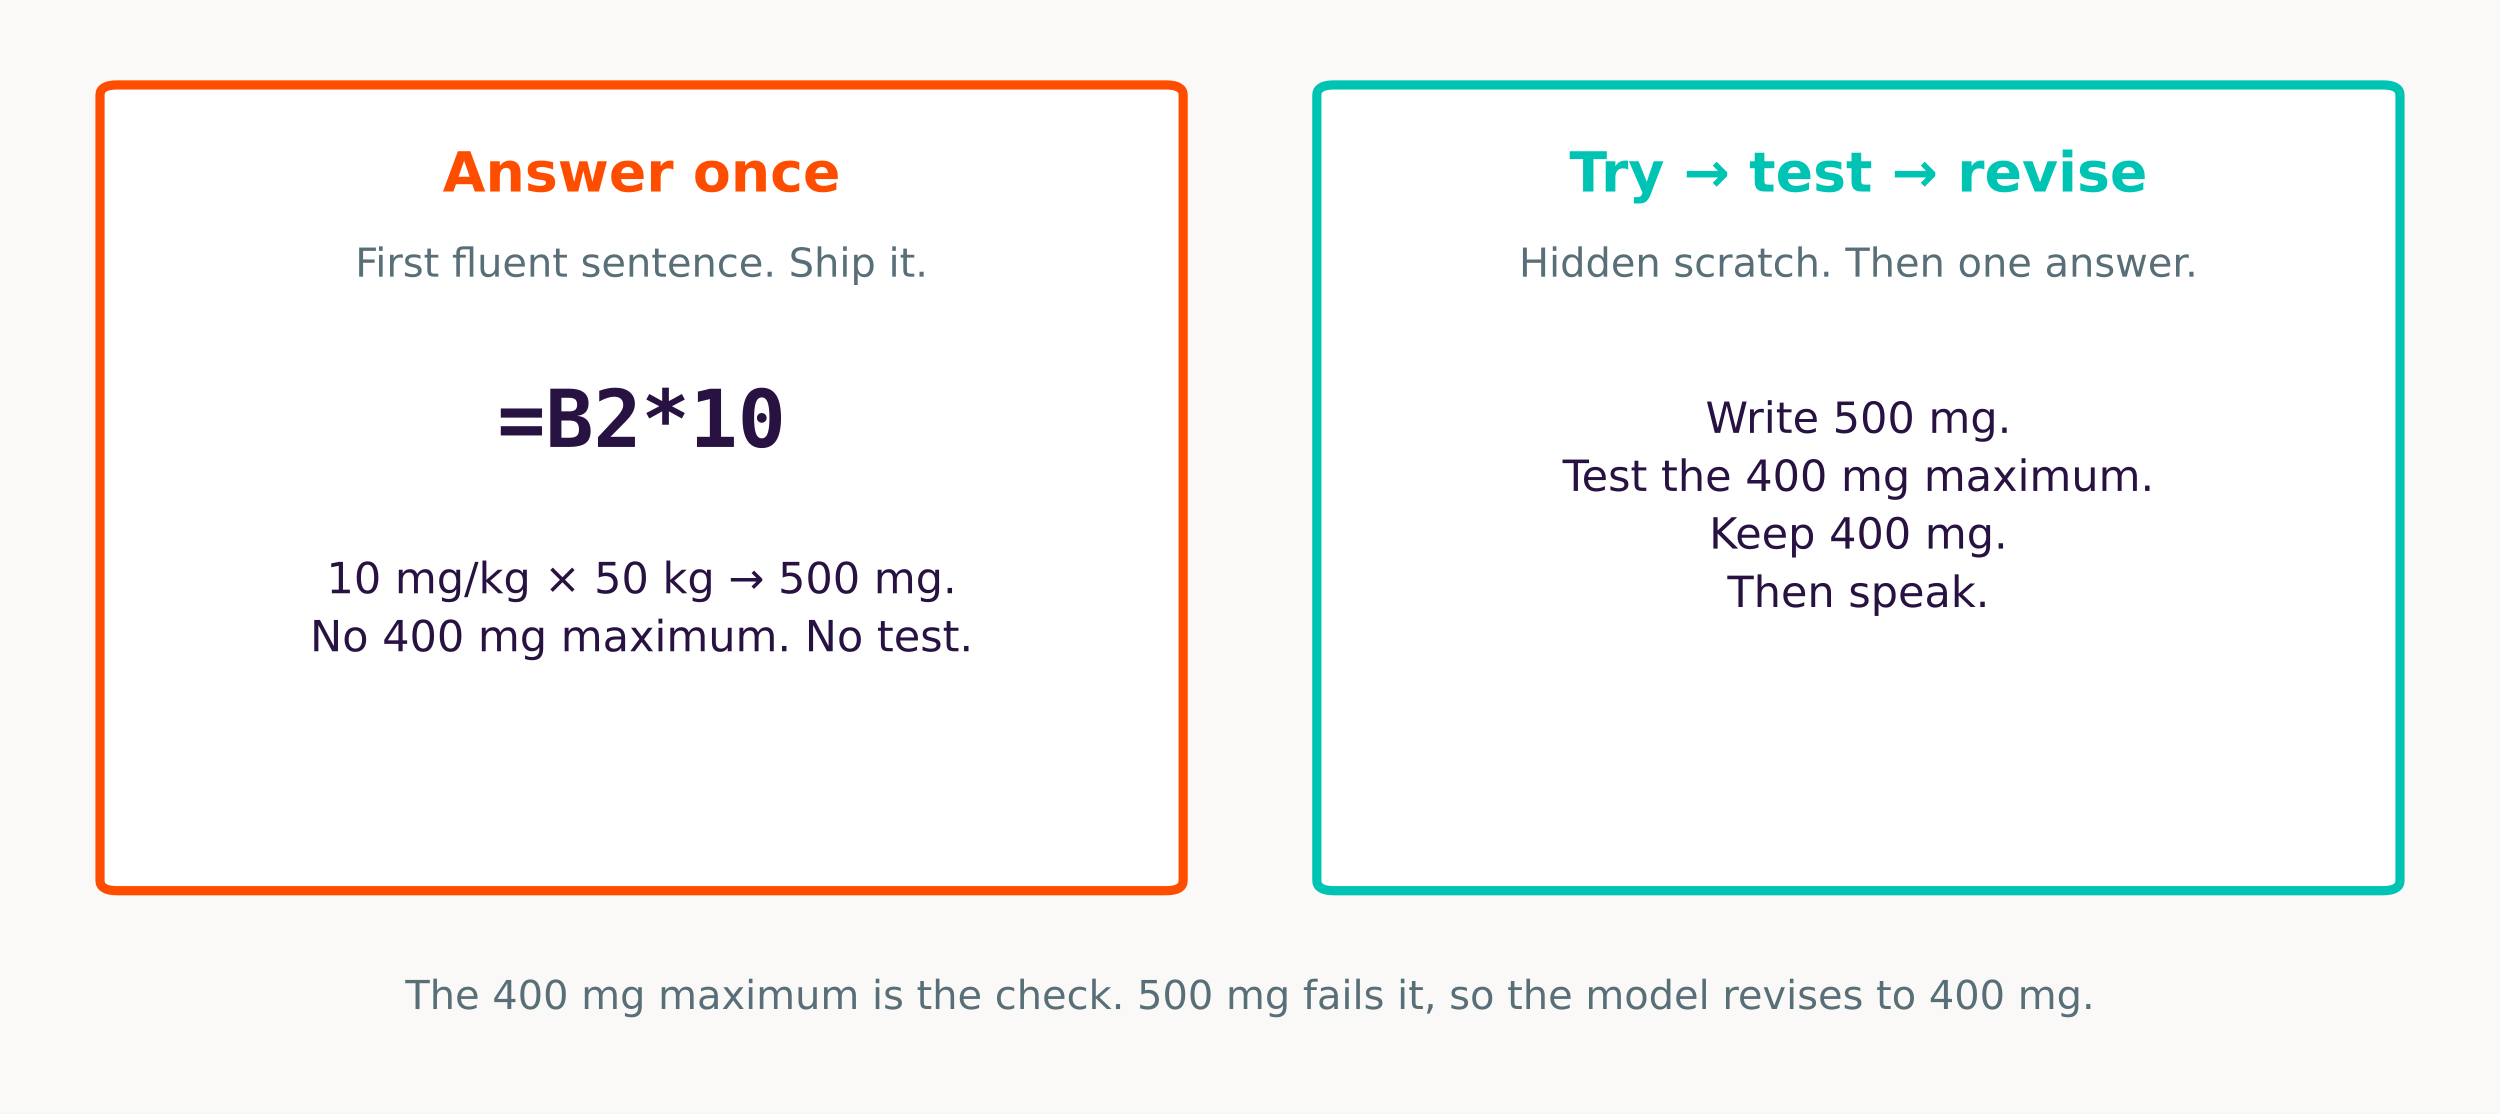
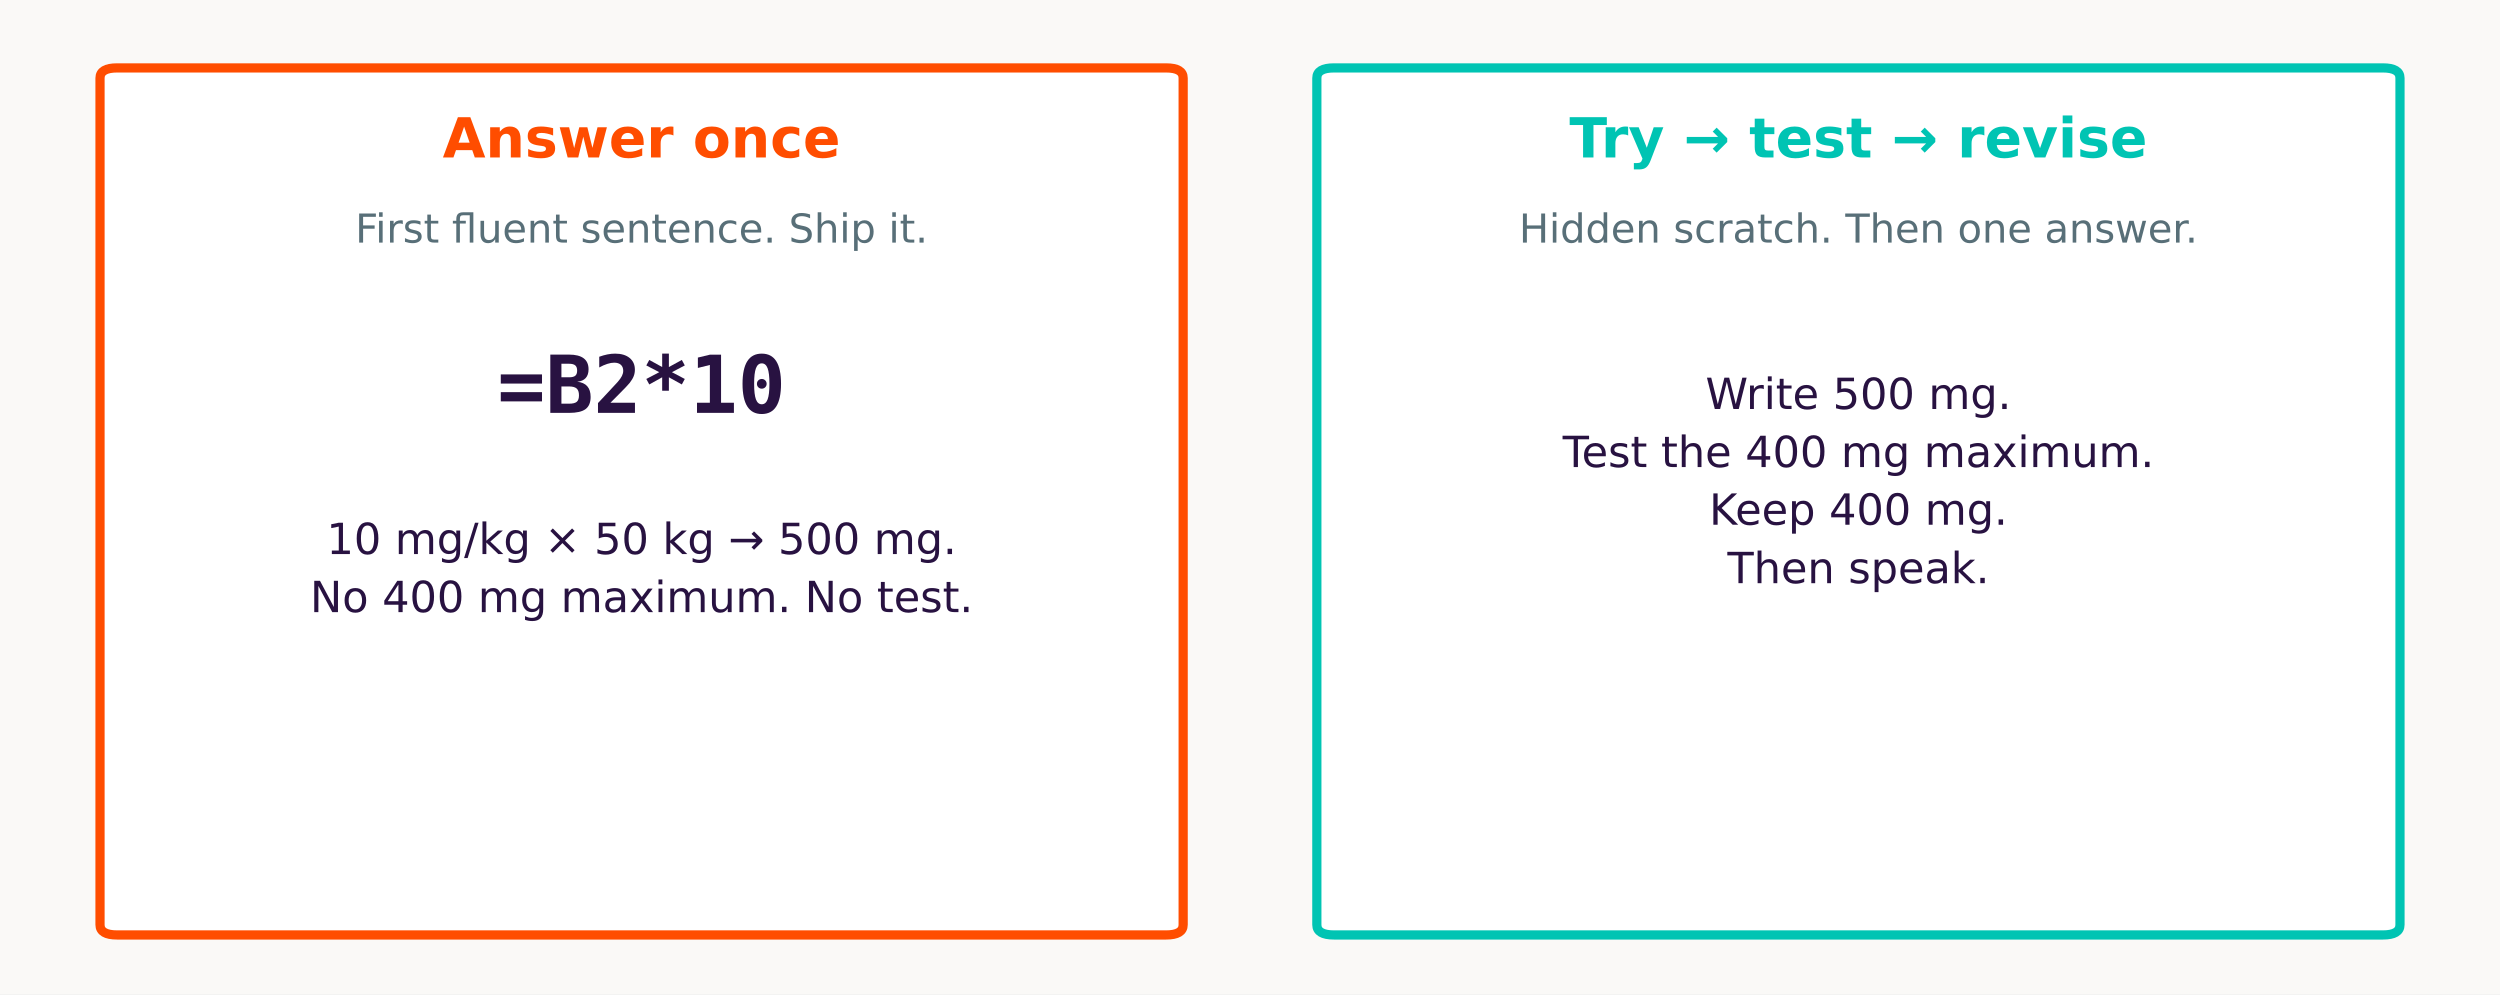
- <svg xmlns="http://www.w3.org/2000/svg" xmlns:xlink="http://www.w3.org/1999/xlink" width="813.96pt" height="362.556pt" viewBox="0 0 813.96 362.556" version="1.1">
+ <svg xmlns="http://www.w3.org/2000/svg" xmlns:xlink="http://www.w3.org/1999/xlink" width="813.96pt" height="323.748pt" viewBox="0 0 813.96 323.748" version="1.1">
  <defs>
    <style type="text/css">*{stroke-linejoin: round; stroke-linecap: butt}</style>
  </defs>
  <g id="figure_1">
    <g id="patch_1">
-       <path d="M 0 362.556  L 813.96 362.556  L 813.96 0  L 0 0  z " style="fill: #faf9f7" />
+       <path d="M 0 323.748  L 813.96 323.748  L 813.96 -0  L 0 -0  z " style="fill: #faf9f7" />
    </g>
    <g id="axes_1">
      <g id="patch_2">
-         <path d="M 38.142 289.996  L 379.638 289.996  Q 385.218 289.996 385.218 286.669  L 385.218 30.98  Q 385.218 27.654 379.638 27.654  L 38.142 27.654  Q 32.562 27.654 32.562 30.98  L 32.562 286.669  Q 32.562 289.996 38.142 289.996  z " clip-path="url(#p12acfbb596)" style="fill: #ffffff; stroke: #ff4d00; stroke-width: 3; stroke-linejoin: miter" />
+         <path d="M 38.142 304.41  L 379.638 304.41  Q 385.218 304.41 385.218 301.084  L 385.218 25.436  Q 385.218 22.11 379.638 22.11  L 38.142 22.11  Q 32.562 22.11 32.562 25.436  L 32.562 301.084  Q 32.562 304.41 38.142 304.41  z " clip-path="url(#p74cdbca1c6)" style="fill: #ffffff; stroke: #ff4d00; stroke-width: 3; stroke-linejoin: miter" />
      </g>
      <g id="patch_3">
-         <path d="M 434.322 289.996  L 775.818 289.996  Q 781.398 289.996 781.398 286.669  L 781.398 30.98  Q 781.398 27.654 775.818 27.654  L 434.322 27.654  Q 428.742 27.654 428.742 30.98  L 428.742 286.669  Q 428.742 289.996 434.322 289.996  z " clip-path="url(#p12acfbb596)" style="fill: #ffffff; stroke: #00c4b3; stroke-width: 3; stroke-linejoin: miter" />
+         <path d="M 434.322 304.41  L 775.818 304.41  Q 781.398 304.41 781.398 301.084  L 781.398 25.436  Q 781.398 22.11 775.818 22.11  L 434.322 22.11  Q 428.742 22.11 428.742 25.436  L 428.742 301.084  Q 428.742 304.41 434.322 304.41  z " clip-path="url(#p74cdbca1c6)" style="fill: #ffffff; stroke: #00c4b3; stroke-width: 3; stroke-linejoin: miter" />
      </g>
      <g id="text_1">
-         <g style="fill: #ff4d00" transform="translate(144.1406 62.3592) scale(0.18 -0.18)">
+         <g style="fill: #ff4d00" transform="translate(144.1406 51.2712) scale(0.18 -0.18)">
          <defs>
            <path id="DejaVuSans-Bold-24" d="M 3419 850  L 1538 850  L 1241 0  L 31 0  L 1759 4666  L 3194 4666  L 4922 0  L 3713 0  L 3419 850  z M 1838 1716  L 3116 1716  L 2478 3572  L 1838 1716  z " transform="scale(0.015625)" />
            <path id="DejaVuSans-Bold-51" d="M 4056 2131  L 4056 0  L 2931 0  L 2931 347  L 2931 1631  Q 2931 2084 2911 2256  Q 2891 2428 2841 2509  Q 2775 2619 2662 2680  Q 2550 2741 2406 2741  Q 2056 2741 1856 2470  Q 1656 2200 1656 1722  L 1656 0  L 538 0  L 538 3500  L 1656 3500  L 1656 2988  Q 1909 3294 2193 3439  Q 2478 3584 2822 3584  Q 3428 3584 3742 3212  Q 4056 2841 4056 2131  z " transform="scale(0.015625)" />
            <path id="DejaVuSans-Bold-56" d="M 3272 3391  L 3272 2541  Q 2913 2691 2578 2766  Q 2244 2841 1947 2841  Q 1628 2841 1473 2761  Q 1319 2681 1319 2516  Q 1319 2381 1436 2309  Q 1553 2238 1856 2203  L 2053 2175  Q 2913 2066 3209 1816  Q 3506 1566 3506 1031  Q 3506 472 3093 190  Q 2681 -91 1863 -91  Q 1516 -91 1145 -36  Q 775 19 384 128  L 384 978  Q 719 816 1070 734  Q 1422 653 1784 653  Q 2113 653 2278 743  Q 2444 834 2444 1013  Q 2444 1163 2330 1236  Q 2216 1309 1875 1350  L 1678 1375  Q 931 1469 631 1722  Q 331 1975 331 2491  Q 331 3047 712 3315  Q 1094 3584 1881 3584  Q 2191 3584 2531 3537  Q 2872 3491 3272 3391  z " transform="scale(0.015625)" />
            <path id="DejaVuSans-Bold-5a" d="M 225 3500  L 1313 3500  L 1900 1088  L 2491 3500  L 3425 3500  L 4013 1113  L 4603 3500  L 5691 3500  L 4769 0  L 3547 0  L 2956 2406  L 2369 0  L 1147 0  L 225 3500  z " transform="scale(0.015625)" />
            <path id="DejaVuSans-Bold-48" d="M 4031 1759  L 4031 1441  L 1416 1441  Q 1456 1047 1700 850  Q 1944 653 2381 653  Q 2734 653 3104 758  Q 3475 863 3866 1075  L 3866 213  Q 3469 63 3072 -14  Q 2675 -91 2278 -91  Q 1328 -91 801 392  Q 275 875 275 1747  Q 275 2603 792 3093  Q 1309 3584 2216 3584  Q 3041 3584 3536 3087  Q 4031 2591 4031 1759  z M 2881 2131  Q 2881 2450 2695 2645  Q 2509 2841 2209 2841  Q 1884 2841 1681 2658  Q 1478 2475 1428 2131  L 2881 2131  z " transform="scale(0.015625)" />
            <path id="DejaVuSans-Bold-55" d="M 3138 2547  Q 2991 2616 2845 2648  Q 2700 2681 2553 2681  Q 2122 2681 1889 2404  Q 1656 2128 1656 1613  L 1656 0  L 538 0  L 538 3500  L 1656 3500  L 1656 2925  Q 1872 3269 2151 3426  Q 2431 3584 2822 3584  Q 2878 3584 2943 3579  Q 3009 3575 3134 3559  L 3138 2547  z " transform="scale(0.015625)" />
            <path id="DejaVuSans-Bold-3" transform="scale(0.015625)" />
            <path id="DejaVuSans-Bold-52" d="M 2203 2784  Q 1831 2784 1636 2517  Q 1441 2250 1441 1747  Q 1441 1244 1636 976  Q 1831 709 2203 709  Q 2569 709 2762 976  Q 2956 1244 2956 1747  Q 2956 2250 2762 2517  Q 2569 2784 2203 2784  z M 2203 3584  Q 3106 3584 3614 3096  Q 4122 2609 4122 1747  Q 4122 884 3614 396  Q 3106 -91 2203 -91  Q 1297 -91 786 396  Q 275 884 275 1747  Q 275 2609 786 3096  Q 1297 3584 2203 3584  z " transform="scale(0.015625)" />
            <path id="DejaVuSans-Bold-46" d="M 3366 3391  L 3366 2478  Q 3138 2634 2908 2709  Q 2678 2784 2431 2784  Q 1963 2784 1702 2511  Q 1441 2238 1441 1747  Q 1441 1256 1702 982  Q 1963 709 2431 709  Q 2694 709 2930 787  Q 3166 866 3366 1019  L 3366 103  Q 3103 6 2833 -42  Q 2563 -91 2291 -91  Q 1344 -91 809 395  Q 275 881 275 1747  Q 275 2613 809 3098  Q 1344 3584 2291 3584  Q 2566 3584 2833 3536  Q 3100 3488 3366 3391  z " transform="scale(0.015625)" />
          </defs>
          <use xlink:href="#DejaVuSans-Bold-24" />
          <use xlink:href="#DejaVuSans-Bold-51" transform="translate(77.39062 0)" />
          <use xlink:href="#DejaVuSans-Bold-56" transform="translate(148.5781 0)" />
          <use xlink:href="#DejaVuSans-Bold-5a" transform="translate(208.0938 0)" />
          <use xlink:href="#DejaVuSans-Bold-48" transform="translate(300.4844 0)" />
          <use xlink:href="#DejaVuSans-Bold-55" transform="translate(368.3125 0)" />
          <use xlink:href="#DejaVuSans-Bold-3" transform="translate(417.625 0)" />
          <use xlink:href="#DejaVuSans-Bold-52" transform="translate(452.4375 0)" />
          <use xlink:href="#DejaVuSans-Bold-51" transform="translate(521.1406 0)" />
          <use xlink:href="#DejaVuSans-Bold-46" transform="translate(592.3281 0)" />
          <use xlink:href="#DejaVuSans-Bold-48" transform="translate(651.6094 0)" />
        </g>
      </g>
      <g id="text_2">
-         <g style="fill: #586f78" transform="translate(115.6597 90.0792) scale(0.13 -0.13)">
+         <g style="fill: #586f78" transform="translate(115.6597 78.9912) scale(0.13 -0.13)">
          <defs>
            <path id="DejaVuSans-29" d="M 628 4666  L 3309 4666  L 3309 4134  L 1259 4134  L 1259 2759  L 3109 2759  L 3109 2228  L 1259 2228  L 1259 0  L 628 0  L 628 4666  z " transform="scale(0.015625)" />
            <path id="DejaVuSans-4c" d="M 603 3500  L 1178 3500  L 1178 0  L 603 0  L 603 3500  z M 603 4863  L 1178 4863  L 1178 4134  L 603 4134  L 603 4863  z " transform="scale(0.015625)" />
            <path id="DejaVuSans-55" d="M 2631 2963  Q 2534 3019 2420 3045  Q 2306 3072 2169 3072  Q 1681 3072 1420 2755  Q 1159 2438 1159 1844  L 1159 0  L 581 0  L 581 3500  L 1159 3500  L 1159 2956  Q 1341 3275 1631 3429  Q 1922 3584 2338 3584  Q 2397 3584 2469 3576  Q 2541 3569 2628 3553  L 2631 2963  z " transform="scale(0.015625)" />
            <path id="DejaVuSans-56" d="M 2834 3397  L 2834 2853  Q 2591 2978 2328 3040  Q 2066 3103 1784 3103  Q 1356 3103 1142 2972  Q 928 2841 928 2578  Q 928 2378 1081 2264  Q 1234 2150 1697 2047  L 1894 2003  Q 2506 1872 2764 1633  Q 3022 1394 3022 966  Q 3022 478 2636 193  Q 2250 -91 1575 -91  Q 1294 -91 989 -36  Q 684 19 347 128  L 347 722  Q 666 556 975 473  Q 1284 391 1588 391  Q 1994 391 2212 530  Q 2431 669 2431 922  Q 2431 1156 2273 1281  Q 2116 1406 1581 1522  L 1381 1569  Q 847 1681 609 1914  Q 372 2147 372 2553  Q 372 3047 722 3315  Q 1072 3584 1716 3584  Q 2034 3584 2315 3537  Q 2597 3491 2834 3397  z " transform="scale(0.015625)" />
            <path id="DejaVuSans-57" d="M 1172 4494  L 1172 3500  L 2356 3500  L 2356 3053  L 1172 3053  L 1172 1153  Q 1172 725 1289 603  Q 1406 481 1766 481  L 2356 481  L 2356 0  L 1766 0  Q 1100 0 847 248  Q 594 497 594 1153  L 594 3053  L 172 3053  L 172 3500  L 594 3500  L 594 4494  L 1172 4494  z " transform="scale(0.015625)" />
            <path id="DejaVuSans-3" transform="scale(0.015625)" />
            <path id="DejaVuSans-13b0" d="M 1831 4863  L 3431 4863  L 3431 0  L 2853 0  L 2853 4384  L 1825 4384  Q 1516 4384 1395 4259  Q 1275 4134 1275 3809  L 1275 3500  L 2222 3500  L 2222 3053  L 1275 3053  L 1275 0  L 697 0  L 697 3053  L 147 3053  L 147 3500  L 697 3500  L 697 3744  Q 697 4328 969 4595  Q 1241 4863 1831 4863  z " transform="scale(0.015625)" />
            <path id="DejaVuSans-58" d="M 544 1381  L 544 3500  L 1119 3500  L 1119 1403  Q 1119 906 1312 657  Q 1506 409 1894 409  Q 2359 409 2629 706  Q 2900 1003 2900 1516  L 2900 3500  L 3475 3500  L 3475 0  L 2900 0  L 2900 538  Q 2691 219 2414 64  Q 2138 -91 1772 -91  Q 1169 -91 856 284  Q 544 659 544 1381  z M 1991 3584  L 1991 3584  z " transform="scale(0.015625)" />
            <path id="DejaVuSans-48" d="M 3597 1894  L 3597 1613  L 953 1613  Q 991 1019 1311 708  Q 1631 397 2203 397  Q 2534 397 2845 478  Q 3156 559 3463 722  L 3463 178  Q 3153 47 2828 -22  Q 2503 -91 2169 -91  Q 1331 -91 842 396  Q 353 884 353 1716  Q 353 2575 817 3079  Q 1281 3584 2069 3584  Q 2775 3584 3186 3129  Q 3597 2675 3597 1894  z M 3022 2063  Q 3016 2534 2758 2815  Q 2500 3097 2075 3097  Q 1594 3097 1305 2825  Q 1016 2553 972 2059  L 3022 2063  z " transform="scale(0.015625)" />
            <path id="DejaVuSans-51" d="M 3513 2113  L 3513 0  L 2938 0  L 2938 2094  Q 2938 2591 2744 2837  Q 2550 3084 2163 3084  Q 1697 3084 1428 2787  Q 1159 2491 1159 1978  L 1159 0  L 581 0  L 581 3500  L 1159 3500  L 1159 2956  Q 1366 3272 1645 3428  Q 1925 3584 2291 3584  Q 2894 3584 3203 3211  Q 3513 2838 3513 2113  z " transform="scale(0.015625)" />
            <path id="DejaVuSans-46" d="M 3122 3366  L 3122 2828  Q 2878 2963 2633 3030  Q 2388 3097 2138 3097  Q 1578 3097 1268 2742  Q 959 2388 959 1747  Q 959 1106 1268 751  Q 1578 397 2138 397  Q 2388 397 2633 464  Q 2878 531 3122 666  L 3122 134  Q 2881 22 2623 -34  Q 2366 -91 2075 -91  Q 1284 -91 818 406  Q 353 903 353 1747  Q 353 2603 823 3093  Q 1294 3584 2113 3584  Q 2378 3584 2631 3529  Q 2884 3475 3122 3366  z " transform="scale(0.015625)" />
            <path id="DejaVuSans-11" d="M 684 794  L 1344 794  L 1344 0  L 684 0  L 684 794  z " transform="scale(0.015625)" />
            <path id="DejaVuSans-36" d="M 3425 4513  L 3425 3897  Q 3066 4069 2747 4153  Q 2428 4238 2131 4238  Q 1616 4238 1336 4038  Q 1056 3838 1056 3469  Q 1056 3159 1242 3001  Q 1428 2844 1947 2747  L 2328 2669  Q 3034 2534 3370 2195  Q 3706 1856 3706 1288  Q 3706 609 3251 259  Q 2797 -91 1919 -91  Q 1588 -91 1214 -16  Q 841 59 441 206  L 441 856  Q 825 641 1194 531  Q 1563 422 1919 422  Q 2459 422 2753 634  Q 3047 847 3047 1241  Q 3047 1584 2836 1778  Q 2625 1972 2144 2069  L 1759 2144  Q 1053 2284 737 2584  Q 422 2884 422 3419  Q 422 4038 858 4394  Q 1294 4750 2059 4750  Q 2388 4750 2728 4690  Q 3069 4631 3425 4513  z " transform="scale(0.015625)" />
            <path id="DejaVuSans-4b" d="M 3513 2113  L 3513 0  L 2938 0  L 2938 2094  Q 2938 2591 2744 2837  Q 2550 3084 2163 3084  Q 1697 3084 1428 2787  Q 1159 2491 1159 1978  L 1159 0  L 581 0  L 581 4863  L 1159 4863  L 1159 2956  Q 1366 3272 1645 3428  Q 1925 3584 2291 3584  Q 2894 3584 3203 3211  Q 3513 2838 3513 2113  z " transform="scale(0.015625)" />
            <path id="DejaVuSans-53" d="M 1159 525  L 1159 -1331  L 581 -1331  L 581 3500  L 1159 3500  L 1159 2969  Q 1341 3281 1617 3432  Q 1894 3584 2278 3584  Q 2916 3584 3314 3078  Q 3713 2572 3713 1747  Q 3713 922 3314 415  Q 2916 -91 2278 -91  Q 1894 -91 1617 61  Q 1341 213 1159 525  z M 3116 1747  Q 3116 2381 2855 2742  Q 2594 3103 2138 3103  Q 1681 3103 1420 2742  Q 1159 2381 1159 1747  Q 1159 1113 1420 752  Q 1681 391 2138 391  Q 2594 391 2855 752  Q 3116 1113 3116 1747  z " transform="scale(0.015625)" />
          </defs>
          <use xlink:href="#DejaVuSans-29" />
          <use xlink:href="#DejaVuSans-4c" transform="translate(50.23438 0)" />
          <use xlink:href="#DejaVuSans-55" transform="translate(78.01562 0)" />
          <use xlink:href="#DejaVuSans-56" transform="translate(119.125 0)" />
          <use xlink:href="#DejaVuSans-57" transform="translate(171.2188 0)" />
          <use xlink:href="#DejaVuSans-3" transform="translate(210.4219 0)" />
          <use xlink:href="#DejaVuSans-13b0" transform="translate(242.2031 0)" />
          <use xlink:href="#DejaVuSans-58" transform="translate(305.1875 0)" />
          <use xlink:href="#DejaVuSans-48" transform="translate(368.5625 0)" />
          <use xlink:href="#DejaVuSans-51" transform="translate(430.0938 0)" />
          <use xlink:href="#DejaVuSans-57" transform="translate(493.4688 0)" />
          <use xlink:href="#DejaVuSans-3" transform="translate(532.6719 0)" />
          <use xlink:href="#DejaVuSans-56" transform="translate(564.4531 0)" />
          <use xlink:href="#DejaVuSans-48" transform="translate(616.5469 0)" />
          <use xlink:href="#DejaVuSans-51" transform="translate(678.0781 0)" />
          <use xlink:href="#DejaVuSans-57" transform="translate(741.4531 0)" />
          <use xlink:href="#DejaVuSans-48" transform="translate(780.6562 0)" />
          <use xlink:href="#DejaVuSans-51" transform="translate(842.1875 0)" />
          <use xlink:href="#DejaVuSans-46" transform="translate(905.5625 0)" />
          <use xlink:href="#DejaVuSans-48" transform="translate(960.5469 0)" />
          <use xlink:href="#DejaVuSans-11" transform="translate(1022.078 0)" />
          <use xlink:href="#DejaVuSans-3" transform="translate(1053.859 0)" />
          <use xlink:href="#DejaVuSans-36" transform="translate(1085.641 0)" />
          <use xlink:href="#DejaVuSans-4b" transform="translate(1149.125 0)" />
          <use xlink:href="#DejaVuSans-4c" transform="translate(1212.5 0)" />
          <use xlink:href="#DejaVuSans-53" transform="translate(1240.281 0)" />
          <use xlink:href="#DejaVuSans-3" transform="translate(1303.766 0)" />
          <use xlink:href="#DejaVuSans-4c" transform="translate(1335.547 0)" />
          <use xlink:href="#DejaVuSans-57" transform="translate(1363.328 0)" />
          <use xlink:href="#DejaVuSans-11" transform="translate(1402.531 0)" />
        </g>
      </g>
      <g id="text_3">
-         <g style="fill: #281241" transform="translate(161.9316 145.5192) scale(0.26 -0.26)">
+         <g style="fill: #281241" transform="translate(161.9316 134.4312) scale(0.26 -0.26)">
          <defs>
            <path id="DejaVuSansMono-Bold-20" d="M 275 1663  L 3578 1663  L 3578 922  L 275 922  L 275 1663  z M 275 3084  L 3578 3084  L 3578 2350  L 275 2350  L 275 3084  z " transform="scale(0.015625)" />
            <path id="DejaVuSansMono-Bold-25" d="M 1281 2119  L 1281 738  L 1894 738  Q 2334 738 2511 888  Q 2688 1038 2688 1409  Q 2688 1788 2503 1953  Q 2319 2119 1894 2119  L 1281 2119  z M 1281 3938  L 1281 2853  L 1894 2853  Q 2244 2853 2392 2978  Q 2541 3103 2541 3391  Q 2541 3678 2389 3808  Q 2238 3938 1894 3938  L 1281 3938  z M 391 4672  L 1894 4672  Q 2672 4672 3064 4376  Q 3456 4081 3456 3494  Q 3456 3044 3225 2791  Q 2994 2538 2547 2497  Q 3081 2444 3351 2137  Q 3622 1831 3622 1281  Q 3622 606 3215 303  Q 2809 0 1894 0  L 391 0  L 391 4672  z " transform="scale(0.015625)" />
            <path id="DejaVuSansMono-Bold-15" d="M 1356 813  L 3322 813  L 3322 0  L 359 0  L 359 788  L 859 1319  Q 1750 2266 1941 2484  Q 2175 2753 2278 2961  Q 2381 3169 2381 3372  Q 2381 3684 2192 3854  Q 2003 4025 1656 4025  Q 1409 4025 1101 3926  Q 794 3828 459 3641  L 459 4500  Q 794 4622 1114 4686  Q 1434 4750 1728 4750  Q 2469 4750 2892 4404  Q 3316 4059 3316 3463  Q 3316 3188 3223 2947  Q 3131 2706 2906 2413  Q 2741 2200 1997 1456  Q 1594 1053 1356 813  z " transform="scale(0.015625)" />
            <path id="DejaVuSansMono-Bold-d" d="M 3463 3803  L 2431 3263  L 3463 2719  L 3225 2278  L 2188 2853  L 2188 1778  L 1650 1778  L 1650 2853  L 616 2278  L 378 2719  L 1416 3263  L 378 3803  L 616 4244  L 1650 3675  L 1650 4750  L 2188 4750  L 2188 3675  L 3225 4244  L 3463 3803  z " transform="scale(0.015625)" />
            <path id="DejaVuSansMono-Bold-14" d="M 588 813  L 1619 813  L 1619 3841  L 659 3603  L 659 4434  L 1625 4666  L 2516 4666  L 2516 813  L 3547 813  L 3547 0  L 588 0  L 588 813  z " transform="scale(0.015625)" />
            <path id="DejaVuSansMono-Bold-13" d="M 1538 2328  Q 1538 2494 1650 2606  Q 1763 2719 1925 2719  Q 2091 2719 2203 2606  Q 2316 2494 2316 2328  Q 2316 2166 2203 2053  Q 2091 1941 1925 1941  Q 1763 1941 1650 2052  Q 1538 2163 1538 2328  z M 1925 3969  Q 1606 3969 1459 3578  Q 1313 3188 1313 2328  Q 1313 1472 1459 1081  Q 1606 691 1925 691  Q 2247 691 2394 1081  Q 2541 1472 2541 2328  Q 2541 3188 2394 3578  Q 2247 3969 1925 3969  z M 384 2328  Q 384 3541 768 4145  Q 1153 4750 1925 4750  Q 2700 4750 3084 4147  Q 3469 3544 3469 2328  Q 3469 1116 3084 512  Q 2700 -91 1925 -91  Q 1153 -91 768 514  Q 384 1119 384 2328  z " transform="scale(0.015625)" />
          </defs>
          <use xlink:href="#DejaVuSansMono-Bold-20" />
          <use xlink:href="#DejaVuSansMono-Bold-25" transform="translate(60.20312 0)" />
          <use xlink:href="#DejaVuSansMono-Bold-15" transform="translate(120.4062 0)" />
          <use xlink:href="#DejaVuSansMono-Bold-d" transform="translate(180.6094 0)" />
          <use xlink:href="#DejaVuSansMono-Bold-14" transform="translate(240.8125 0)" />
          <use xlink:href="#DejaVuSansMono-Bold-13" transform="translate(301.0156 0)" />
        </g>
      </g>
      <g id="text_4">
-         <g style="fill: #281241" transform="translate(106.3072 193.1472) scale(0.14 -0.14)">
+         <g style="fill: #281241" transform="translate(106.3072 180.396) scale(0.14 -0.14)">
          <defs>
            <path id="DejaVuSans-14" d="M 794 531  L 1825 531  L 1825 4091  L 703 3866  L 703 4441  L 1819 4666  L 2450 4666  L 2450 531  L 3481 531  L 3481 0  L 794 0  L 794 531  z " transform="scale(0.015625)" />
            <path id="DejaVuSans-13" d="M 2034 4250  Q 1547 4250 1301 3770  Q 1056 3291 1056 2328  Q 1056 1369 1301 889  Q 1547 409 2034 409  Q 2525 409 2770 889  Q 3016 1369 3016 2328  Q 3016 3291 2770 3770  Q 2525 4250 2034 4250  z M 2034 4750  Q 2819 4750 3233 4129  Q 3647 3509 3647 2328  Q 3647 1150 3233 529  Q 2819 -91 2034 -91  Q 1250 -91 836 529  Q 422 1150 422 2328  Q 422 3509 836 4129  Q 1250 4750 2034 4750  z " transform="scale(0.015625)" />
            <path id="DejaVuSans-50" d="M 3328 2828  Q 3544 3216 3844 3400  Q 4144 3584 4550 3584  Q 5097 3584 5394 3201  Q 5691 2819 5691 2113  L 5691 0  L 5113 0  L 5113 2094  Q 5113 2597 4934 2840  Q 4756 3084 4391 3084  Q 3944 3084 3684 2787  Q 3425 2491 3425 1978  L 3425 0  L 2847 0  L 2847 2094  Q 2847 2600 2669 2842  Q 2491 3084 2119 3084  Q 1678 3084 1418 2786  Q 1159 2488 1159 1978  L 1159 0  L 581 0  L 581 3500  L 1159 3500  L 1159 2956  Q 1356 3278 1631 3431  Q 1906 3584 2284 3584  Q 2666 3584 2933 3390  Q 3200 3197 3328 2828  z " transform="scale(0.015625)" />
            <path id="DejaVuSans-4a" d="M 2906 1791  Q 2906 2416 2648 2759  Q 2391 3103 1925 3103  Q 1463 3103 1205 2759  Q 947 2416 947 1791  Q 947 1169 1205 825  Q 1463 481 1925 481  Q 2391 481 2648 825  Q 2906 1169 2906 1791  z M 3481 434  Q 3481 -459 3084 -895  Q 2688 -1331 1869 -1331  Q 1566 -1331 1297 -1286  Q 1028 -1241 775 -1147  L 775 -588  Q 1028 -725 1275 -790  Q 1522 -856 1778 -856  Q 2344 -856 2625 -561  Q 2906 -266 2906 331  L 2906 616  Q 2728 306 2450 153  Q 2172 0 1784 0  Q 1141 0 747 490  Q 353 981 353 1791  Q 353 2603 747 3093  Q 1141 3584 1784 3584  Q 2172 3584 2450 3431  Q 2728 3278 2906 2969  L 2906 3500  L 3481 3500  L 3481 434  z " transform="scale(0.015625)" />
            <path id="DejaVuSans-12" d="M 1625 4666  L 2156 4666  L 531 -594  L 0 -594  L 1625 4666  z " transform="scale(0.015625)" />
            <path id="DejaVuSans-4e" d="M 581 4863  L 1159 4863  L 1159 1991  L 2875 3500  L 3609 3500  L 1753 1863  L 3688 0  L 2938 0  L 1159 1709  L 1159 0  L 581 0  L 581 4863  z " transform="scale(0.015625)" />
            <path id="DejaVuSans-99" d="M 4488 3438  L 3059 2003  L 4488 575  L 4116 197  L 2681 1631  L 1247 197  L 878 575  L 2303 2003  L 878 3438  L 1247 3816  L 2681 2381  L 4116 3816  L 4488 3438  z " transform="scale(0.015625)" />
            <path id="DejaVuSans-18" d="M 691 4666  L 3169 4666  L 3169 4134  L 1269 4134  L 1269 2991  Q 1406 3038 1543 3061  Q 1681 3084 1819 3084  Q 2600 3084 3056 2656  Q 3513 2228 3513 1497  Q 3513 744 3044 326  Q 2575 -91 1722 -91  Q 1428 -91 1123 -41  Q 819 9 494 109  L 494 744  Q 775 591 1075 516  Q 1375 441 1709 441  Q 2250 441 2565 725  Q 2881 1009 2881 1497  Q 2881 1984 2565 2268  Q 2250 2553 1709 2553  Q 1456 2553 1204 2497  Q 953 2441 691 2322  L 691 4666  z " transform="scale(0.015625)" />
            <path id="DejaVuSans-c1c" d="M 5050 2147  L 5050 1866  L 3822 638  L 3447 1013  L 4175 1741  L 366 1741  L 366 2272  L 4175 2272  L 3447 3000  L 3822 3375  L 5050 2147  z " transform="scale(0.015625)" />
          </defs>
          <use xlink:href="#DejaVuSans-14" />
          <use xlink:href="#DejaVuSans-13" transform="translate(63.625 0)" />
          <use xlink:href="#DejaVuSans-3" transform="translate(127.25 0)" />
          <use xlink:href="#DejaVuSans-50" transform="translate(159.0312 0)" />
          <use xlink:href="#DejaVuSans-4a" transform="translate(256.4375 0)" />
          <use xlink:href="#DejaVuSans-12" transform="translate(319.9219 0)" />
          <use xlink:href="#DejaVuSans-4e" transform="translate(353.6094 0)" />
          <use xlink:href="#DejaVuSans-4a" transform="translate(411.5156 0)" />
          <use xlink:href="#DejaVuSans-3" transform="translate(475 0)" />
          <use xlink:href="#DejaVuSans-99" transform="translate(506.7812 0)" />
          <use xlink:href="#DejaVuSans-3" transform="translate(590.5781 0)" />
          <use xlink:href="#DejaVuSans-18" transform="translate(622.3594 0)" />
          <use xlink:href="#DejaVuSans-13" transform="translate(685.9844 0)" />
          <use xlink:href="#DejaVuSans-3" transform="translate(749.6094 0)" />
          <use xlink:href="#DejaVuSans-4e" transform="translate(781.3906 0)" />
          <use xlink:href="#DejaVuSans-4a" transform="translate(839.2969 0)" />
          <use xlink:href="#DejaVuSans-3" transform="translate(902.7812 0)" />
          <use xlink:href="#DejaVuSans-c1c" transform="translate(934.5625 0)" />
          <use xlink:href="#DejaVuSans-3" transform="translate(1018.359 0)" />
          <use xlink:href="#DejaVuSans-18" transform="translate(1050.141 0)" />
          <use xlink:href="#DejaVuSans-13" transform="translate(1113.766 0)" />
          <use xlink:href="#DejaVuSans-13" transform="translate(1177.391 0)" />
          <use xlink:href="#DejaVuSans-3" transform="translate(1241.016 0)" />
          <use xlink:href="#DejaVuSans-50" transform="translate(1272.797 0)" />
          <use xlink:href="#DejaVuSans-4a" transform="translate(1370.203 0)" />
          <use xlink:href="#DejaVuSans-11" transform="translate(1433.688 0)" />
        </g>
-         <g style="fill: #281241" transform="translate(100.9423 212.0472) scale(0.14 -0.14)">
+         <g style="fill: #281241" transform="translate(100.9423 199.296) scale(0.14 -0.14)">
          <defs>
            <path id="DejaVuSans-31" d="M 628 4666  L 1478 4666  L 3547 763  L 3547 4666  L 4159 4666  L 4159 0  L 3309 0  L 1241 3903  L 1241 0  L 628 0  L 628 4666  z " transform="scale(0.015625)" />
            <path id="DejaVuSans-52" d="M 1959 3097  Q 1497 3097 1228 2736  Q 959 2375 959 1747  Q 959 1119 1226 758  Q 1494 397 1959 397  Q 2419 397 2687 759  Q 2956 1122 2956 1747  Q 2956 2369 2687 2733  Q 2419 3097 1959 3097  z M 1959 3584  Q 2709 3584 3137 3096  Q 3566 2609 3566 1747  Q 3566 888 3137 398  Q 2709 -91 1959 -91  Q 1206 -91 779 398  Q 353 888 353 1747  Q 353 2609 779 3096  Q 1206 3584 1959 3584  z " transform="scale(0.015625)" />
            <path id="DejaVuSans-17" d="M 2419 4116  L 825 1625  L 2419 1625  L 2419 4116  z M 2253 4666  L 3047 4666  L 3047 1625  L 3713 1625  L 3713 1100  L 3047 1100  L 3047 0  L 2419 0  L 2419 1100  L 313 1100  L 313 1709  L 2253 4666  z " transform="scale(0.015625)" />
            <path id="DejaVuSans-44" d="M 2194 1759  Q 1497 1759 1228 1600  Q 959 1441 959 1056  Q 959 750 1161 570  Q 1363 391 1709 391  Q 2188 391 2477 730  Q 2766 1069 2766 1631  L 2766 1759  L 2194 1759  z M 3341 1997  L 3341 0  L 2766 0  L 2766 531  Q 2569 213 2275 61  Q 1981 -91 1556 -91  Q 1019 -91 701 211  Q 384 513 384 1019  Q 384 1609 779 1909  Q 1175 2209 1959 2209  L 2766 2209  L 2766 2266  Q 2766 2663 2505 2880  Q 2244 3097 1772 3097  Q 1472 3097 1187 3025  Q 903 2953 641 2809  L 641 3341  Q 956 3463 1253 3523  Q 1550 3584 1831 3584  Q 2591 3584 2966 3190  Q 3341 2797 3341 1997  z " transform="scale(0.015625)" />
            <path id="DejaVuSans-5b" d="M 3513 3500  L 2247 1797  L 3578 0  L 2900 0  L 1881 1375  L 863 0  L 184 0  L 1544 1831  L 300 3500  L 978 3500  L 1906 2253  L 2834 3500  L 3513 3500  z " transform="scale(0.015625)" />
          </defs>
          <use xlink:href="#DejaVuSans-31" />
          <use xlink:href="#DejaVuSans-52" transform="translate(74.8125 0)" />
          <use xlink:href="#DejaVuSans-3" transform="translate(136 0)" />
          <use xlink:href="#DejaVuSans-17" transform="translate(167.7812 0)" />
          <use xlink:href="#DejaVuSans-13" transform="translate(231.4062 0)" />
          <use xlink:href="#DejaVuSans-13" transform="translate(295.0312 0)" />
          <use xlink:href="#DejaVuSans-3" transform="translate(358.6562 0)" />
          <use xlink:href="#DejaVuSans-50" transform="translate(390.4375 0)" />
          <use xlink:href="#DejaVuSans-4a" transform="translate(487.8438 0)" />
          <use xlink:href="#DejaVuSans-3" transform="translate(551.3281 0)" />
          <use xlink:href="#DejaVuSans-50" transform="translate(583.1094 0)" />
          <use xlink:href="#DejaVuSans-44" transform="translate(680.5156 0)" />
          <use xlink:href="#DejaVuSans-5b" transform="translate(741.7969 0)" />
          <use xlink:href="#DejaVuSans-4c" transform="translate(800.9844 0)" />
          <use xlink:href="#DejaVuSans-50" transform="translate(828.7656 0)" />
          <use xlink:href="#DejaVuSans-58" transform="translate(926.1719 0)" />
          <use xlink:href="#DejaVuSans-50" transform="translate(989.5469 0)" />
          <use xlink:href="#DejaVuSans-11" transform="translate(1086.953 0)" />
          <use xlink:href="#DejaVuSans-3" transform="translate(1118.734 0)" />
          <use xlink:href="#DejaVuSans-31" transform="translate(1150.516 0)" />
          <use xlink:href="#DejaVuSans-52" transform="translate(1225.328 0)" />
          <use xlink:href="#DejaVuSans-3" transform="translate(1286.516 0)" />
          <use xlink:href="#DejaVuSans-57" transform="translate(1318.297 0)" />
          <use xlink:href="#DejaVuSans-48" transform="translate(1357.5 0)" />
          <use xlink:href="#DejaVuSans-56" transform="translate(1419.031 0)" />
          <use xlink:href="#DejaVuSans-57" transform="translate(1471.125 0)" />
          <use xlink:href="#DejaVuSans-11" transform="translate(1510.328 0)" />
        </g>
      </g>
      <g id="text_5">
-         <g style="fill: #00c4b3" transform="translate(510.9778 62.3592) scale(0.18 -0.18)">
+         <g style="fill: #00c4b3" transform="translate(510.9778 51.2712) scale(0.18 -0.18)">
          <defs>
            <path id="DejaVuSans-Bold-37" d="M 31 4666  L 4331 4666  L 4331 3756  L 2784 3756  L 2784 0  L 1581 0  L 1581 3756  L 31 3756  L 31 4666  z " transform="scale(0.015625)" />
            <path id="DejaVuSans-Bold-5c" d="M 78 3500  L 1197 3500  L 2138 1125  L 2938 3500  L 4056 3500  L 2584 -331  Q 2363 -916 2067 -1148  Q 1772 -1381 1288 -1381  L 641 -1381  L 641 -647  L 991 -647  Q 1275 -647 1404 -556  Q 1534 -466 1606 -231  L 1638 -134  L 78 3500  z " transform="scale(0.015625)" />
            <path id="DejaVuSans-Bold-c1c" d="M 5050 2225  L 5050 1788  L 3822 559  L 3369 1013  L 3988 1631  L 366 1631  L 366 2381  L 3988 2381  L 3369 3000  L 3822 3453  L 5050 2225  z " transform="scale(0.015625)" />
            <path id="DejaVuSans-Bold-57" d="M 1759 4494  L 1759 3500  L 2913 3500  L 2913 2700  L 1759 2700  L 1759 1216  Q 1759 972 1856 886  Q 1953 800 2241 800  L 2816 800  L 2816 0  L 1856 0  Q 1194 0 917 276  Q 641 553 641 1216  L 641 2700  L 84 2700  L 84 3500  L 641 3500  L 641 4494  L 1759 4494  z " transform="scale(0.015625)" />
            <path id="DejaVuSans-Bold-59" d="M 97 3500  L 1216 3500  L 2088 1081  L 2956 3500  L 4078 3500  L 2700 0  L 1472 0  L 97 3500  z " transform="scale(0.015625)" />
            <path id="DejaVuSans-Bold-4c" d="M 538 3500  L 1656 3500  L 1656 0  L 538 0  L 538 3500  z M 538 4863  L 1656 4863  L 1656 3950  L 538 3950  L 538 4863  z " transform="scale(0.015625)" />
          </defs>
          <use xlink:href="#DejaVuSans-Bold-37" />
          <use xlink:href="#DejaVuSans-Bold-55" transform="translate(57.23438 0)" />
          <use xlink:href="#DejaVuSans-Bold-5c" transform="translate(106.5469 0)" />
          <use xlink:href="#DejaVuSans-Bold-3" transform="translate(171.7344 0)" />
          <use xlink:href="#DejaVuSans-Bold-c1c" transform="translate(206.5469 0)" />
          <use xlink:href="#DejaVuSans-Bold-3" transform="translate(290.3438 0)" />
          <use xlink:href="#DejaVuSans-Bold-57" transform="translate(325.1562 0)" />
          <use xlink:href="#DejaVuSans-Bold-48" transform="translate(372.9531 0)" />
          <use xlink:href="#DejaVuSans-Bold-56" transform="translate(440.7812 0)" />
          <use xlink:href="#DejaVuSans-Bold-57" transform="translate(500.2969 0)" />
          <use xlink:href="#DejaVuSans-Bold-3" transform="translate(548.0938 0)" />
          <use xlink:href="#DejaVuSans-Bold-c1c" transform="translate(582.9062 0)" />
          <use xlink:href="#DejaVuSans-Bold-3" transform="translate(666.7031 0)" />
          <use xlink:href="#DejaVuSans-Bold-55" transform="translate(701.5156 0)" />
          <use xlink:href="#DejaVuSans-Bold-48" transform="translate(750.8281 0)" />
          <use xlink:href="#DejaVuSans-Bold-59" transform="translate(818.6562 0)" />
          <use xlink:href="#DejaVuSans-Bold-4c" transform="translate(883.8438 0)" />
          <use xlink:href="#DejaVuSans-Bold-56" transform="translate(918.125 0)" />
          <use xlink:href="#DejaVuSans-Bold-48" transform="translate(977.6406 0)" />
        </g>
      </g>
      <g id="text_6">
-         <g style="fill: #586f78" transform="translate(494.568 90.0792) scale(0.13 -0.13)">
+         <g style="fill: #586f78" transform="translate(494.568 78.9912) scale(0.13 -0.13)">
          <defs>
            <path id="DejaVuSans-2b" d="M 628 4666  L 1259 4666  L 1259 2753  L 3553 2753  L 3553 4666  L 4184 4666  L 4184 0  L 3553 0  L 3553 2222  L 1259 2222  L 1259 0  L 628 0  L 628 4666  z " transform="scale(0.015625)" />
            <path id="DejaVuSans-47" d="M 2906 2969  L 2906 4863  L 3481 4863  L 3481 0  L 2906 0  L 2906 525  Q 2725 213 2448 61  Q 2172 -91 1784 -91  Q 1150 -91 751 415  Q 353 922 353 1747  Q 353 2572 751 3078  Q 1150 3584 1784 3584  Q 2172 3584 2448 3432  Q 2725 3281 2906 2969  z M 947 1747  Q 947 1113 1208 752  Q 1469 391 1925 391  Q 2381 391 2643 752  Q 2906 1113 2906 1747  Q 2906 2381 2643 2742  Q 2381 3103 1925 3103  Q 1469 3103 1208 2742  Q 947 2381 947 1747  z " transform="scale(0.015625)" />
            <path id="DejaVuSans-37" d="M -19 4666  L 3928 4666  L 3928 4134  L 2272 4134  L 2272 0  L 1638 0  L 1638 4134  L -19 4134  L -19 4666  z " transform="scale(0.015625)" />
            <path id="DejaVuSans-5a" d="M 269 3500  L 844 3500  L 1563 769  L 2278 3500  L 2956 3500  L 3675 769  L 4391 3500  L 4966 3500  L 4050 0  L 3372 0  L 2619 2869  L 1863 0  L 1184 0  L 269 3500  z " transform="scale(0.015625)" />
          </defs>
          <use xlink:href="#DejaVuSans-2b" />
          <use xlink:href="#DejaVuSans-4c" transform="translate(75.20312 0)" />
          <use xlink:href="#DejaVuSans-47" transform="translate(102.9844 0)" />
          <use xlink:href="#DejaVuSans-47" transform="translate(166.4688 0)" />
          <use xlink:href="#DejaVuSans-48" transform="translate(229.9531 0)" />
          <use xlink:href="#DejaVuSans-51" transform="translate(291.4844 0)" />
          <use xlink:href="#DejaVuSans-3" transform="translate(354.8594 0)" />
          <use xlink:href="#DejaVuSans-56" transform="translate(386.6406 0)" />
          <use xlink:href="#DejaVuSans-46" transform="translate(438.7344 0)" />
          <use xlink:href="#DejaVuSans-55" transform="translate(493.7188 0)" />
          <use xlink:href="#DejaVuSans-44" transform="translate(534.8281 0)" />
          <use xlink:href="#DejaVuSans-57" transform="translate(596.1094 0)" />
          <use xlink:href="#DejaVuSans-46" transform="translate(635.3125 0)" />
          <use xlink:href="#DejaVuSans-4b" transform="translate(690.2969 0)" />
          <use xlink:href="#DejaVuSans-11" transform="translate(753.6719 0)" />
          <use xlink:href="#DejaVuSans-3" transform="translate(785.4531 0)" />
          <use xlink:href="#DejaVuSans-37" transform="translate(817.2344 0)" />
          <use xlink:href="#DejaVuSans-4b" transform="translate(878.3125 0)" />
          <use xlink:href="#DejaVuSans-48" transform="translate(941.6875 0)" />
          <use xlink:href="#DejaVuSans-51" transform="translate(1003.219 0)" />
          <use xlink:href="#DejaVuSans-3" transform="translate(1066.594 0)" />
          <use xlink:href="#DejaVuSans-52" transform="translate(1098.375 0)" />
          <use xlink:href="#DejaVuSans-51" transform="translate(1159.562 0)" />
          <use xlink:href="#DejaVuSans-48" transform="translate(1222.938 0)" />
          <use xlink:href="#DejaVuSans-3" transform="translate(1284.469 0)" />
          <use xlink:href="#DejaVuSans-44" transform="translate(1316.25 0)" />
          <use xlink:href="#DejaVuSans-51" transform="translate(1377.531 0)" />
          <use xlink:href="#DejaVuSans-56" transform="translate(1440.906 0)" />
          <use xlink:href="#DejaVuSans-5a" transform="translate(1493 0)" />
          <use xlink:href="#DejaVuSans-48" transform="translate(1574.781 0)" />
          <use xlink:href="#DejaVuSans-55" transform="translate(1636.312 0)" />
          <use xlink:href="#DejaVuSans-11" transform="translate(1668.25 0)" />
        </g>
      </g>
      <g id="text_7">
-         <g style="fill: #281241" transform="translate(555.2912 140.9328) scale(0.14 -0.14)">
+         <g style="fill: #281241" transform="translate(555.2912 133.1712) scale(0.14 -0.14)">
          <defs>
            <path id="DejaVuSans-3a" d="M 213 4666  L 850 4666  L 1831 722  L 2809 4666  L 3519 4666  L 4500 722  L 5478 4666  L 6119 4666  L 4947 0  L 4153 0  L 3169 4050  L 2175 0  L 1381 0  L 213 4666  z " transform="scale(0.015625)" />
          </defs>
          <use xlink:href="#DejaVuSans-3a" />
          <use xlink:href="#DejaVuSans-55" transform="translate(94.39062 0)" />
          <use xlink:href="#DejaVuSans-4c" transform="translate(135.5 0)" />
          <use xlink:href="#DejaVuSans-57" transform="translate(163.2812 0)" />
          <use xlink:href="#DejaVuSans-48" transform="translate(202.4844 0)" />
          <use xlink:href="#DejaVuSans-3" transform="translate(264.0156 0)" />
          <use xlink:href="#DejaVuSans-18" transform="translate(295.7969 0)" />
          <use xlink:href="#DejaVuSans-13" transform="translate(359.4219 0)" />
          <use xlink:href="#DejaVuSans-13" transform="translate(423.0469 0)" />
          <use xlink:href="#DejaVuSans-3" transform="translate(486.6719 0)" />
          <use xlink:href="#DejaVuSans-50" transform="translate(518.4531 0)" />
          <use xlink:href="#DejaVuSans-4a" transform="translate(615.8594 0)" />
          <use xlink:href="#DejaVuSans-11" transform="translate(679.3438 0)" />
        </g>
-         <g style="fill: #281241" transform="translate(508.7817 159.8328) scale(0.14 -0.14)">
+         <g style="fill: #281241" transform="translate(508.7817 152.0712) scale(0.14 -0.14)">
          <use xlink:href="#DejaVuSans-37" />
          <use xlink:href="#DejaVuSans-48" transform="translate(44.09375 0)" />
          <use xlink:href="#DejaVuSans-56" transform="translate(105.625 0)" />
          <use xlink:href="#DejaVuSans-57" transform="translate(157.7188 0)" />
          <use xlink:href="#DejaVuSans-3" transform="translate(196.9219 0)" />
          <use xlink:href="#DejaVuSans-57" transform="translate(228.7031 0)" />
          <use xlink:href="#DejaVuSans-4b" transform="translate(267.9062 0)" />
          <use xlink:href="#DejaVuSans-48" transform="translate(331.2812 0)" />
          <use xlink:href="#DejaVuSans-3" transform="translate(392.8125 0)" />
          <use xlink:href="#DejaVuSans-17" transform="translate(424.5938 0)" />
          <use xlink:href="#DejaVuSans-13" transform="translate(488.2188 0)" />
          <use xlink:href="#DejaVuSans-13" transform="translate(551.8438 0)" />
          <use xlink:href="#DejaVuSans-3" transform="translate(615.4688 0)" />
          <use xlink:href="#DejaVuSans-50" transform="translate(647.25 0)" />
          <use xlink:href="#DejaVuSans-4a" transform="translate(744.6562 0)" />
          <use xlink:href="#DejaVuSans-3" transform="translate(808.1406 0)" />
          <use xlink:href="#DejaVuSans-50" transform="translate(839.9219 0)" />
          <use xlink:href="#DejaVuSans-44" transform="translate(937.3281 0)" />
          <use xlink:href="#DejaVuSans-5b" transform="translate(998.6094 0)" />
          <use xlink:href="#DejaVuSans-4c" transform="translate(1057.797 0)" />
          <use xlink:href="#DejaVuSans-50" transform="translate(1085.578 0)" />
          <use xlink:href="#DejaVuSans-58" transform="translate(1182.984 0)" />
          <use xlink:href="#DejaVuSans-50" transform="translate(1246.359 0)" />
          <use xlink:href="#DejaVuSans-11" transform="translate(1343.766 0)" />
        </g>
-         <g style="fill: #281241" transform="translate(556.4725 178.6092) scale(0.14 -0.14)">
+         <g style="fill: #281241" transform="translate(556.4725 170.8476) scale(0.14 -0.14)">
          <defs>
            <path id="DejaVuSans-2e" d="M 628 4666  L 1259 4666  L 1259 2694  L 3353 4666  L 4166 4666  L 1850 2491  L 4331 0  L 3500 0  L 1259 2247  L 1259 0  L 628 0  L 628 4666  z " transform="scale(0.015625)" />
          </defs>
          <use xlink:href="#DejaVuSans-2e" />
          <use xlink:href="#DejaVuSans-48" transform="translate(60.59375 0)" />
          <use xlink:href="#DejaVuSans-48" transform="translate(122.125 0)" />
          <use xlink:href="#DejaVuSans-53" transform="translate(183.6562 0)" />
          <use xlink:href="#DejaVuSans-3" transform="translate(247.1406 0)" />
          <use xlink:href="#DejaVuSans-17" transform="translate(278.9219 0)" />
          <use xlink:href="#DejaVuSans-13" transform="translate(342.5469 0)" />
          <use xlink:href="#DejaVuSans-13" transform="translate(406.1719 0)" />
          <use xlink:href="#DejaVuSans-3" transform="translate(469.7969 0)" />
          <use xlink:href="#DejaVuSans-50" transform="translate(501.5781 0)" />
          <use xlink:href="#DejaVuSans-4a" transform="translate(598.9844 0)" />
          <use xlink:href="#DejaVuSans-11" transform="translate(662.4688 0)" />
        </g>
-         <g style="fill: #281241" transform="translate(562.4247 197.6328) scale(0.14 -0.14)">
+         <g style="fill: #281241" transform="translate(562.4247 189.8712) scale(0.14 -0.14)">
          <use xlink:href="#DejaVuSans-37" />
          <use xlink:href="#DejaVuSans-4b" transform="translate(61.07812 0)" />
          <use xlink:href="#DejaVuSans-48" transform="translate(124.4531 0)" />
          <use xlink:href="#DejaVuSans-51" transform="translate(185.9844 0)" />
          <use xlink:href="#DejaVuSans-3" transform="translate(249.3594 0)" />
          <use xlink:href="#DejaVuSans-56" transform="translate(281.1406 0)" />
          <use xlink:href="#DejaVuSans-53" transform="translate(333.2344 0)" />
          <use xlink:href="#DejaVuSans-48" transform="translate(396.7188 0)" />
          <use xlink:href="#DejaVuSans-44" transform="translate(458.25 0)" />
          <use xlink:href="#DejaVuSans-4e" transform="translate(519.5312 0)" />
          <use xlink:href="#DejaVuSans-11" transform="translate(577.4375 0)" />
        </g>
      </g>
-       <g id="text_8">
-         <g style="fill: #586f78" transform="translate(131.9691 328.5223) scale(0.13 -0.13)">
-           <defs>
-             <path id="DejaVuSans-49" d="M 2375 4863  L 2375 4384  L 1825 4384  Q 1516 4384 1395 4259  Q 1275 4134 1275 3809  L 1275 3500  L 2222 3500  L 2222 3053  L 1275 3053  L 1275 0  L 697 0  L 697 3053  L 147 3053  L 147 3500  L 697 3500  L 697 3744  Q 697 4328 969 4595  Q 1241 4863 1831 4863  L 2375 4863  z " transform="scale(0.015625)" />
-             <path id="DejaVuSans-4f" d="M 603 4863  L 1178 4863  L 1178 0  L 603 0  L 603 4863  z " transform="scale(0.015625)" />
-             <path id="DejaVuSans-f" d="M 750 794  L 1409 794  L 1409 256  L 897 -744  L 494 -744  L 750 256  L 750 794  z " transform="scale(0.015625)" />
-             <path id="DejaVuSans-59" d="M 191 3500  L 800 3500  L 1894 563  L 2988 3500  L 3597 3500  L 2284 0  L 1503 0  L 191 3500  z " transform="scale(0.015625)" />
-           </defs>
-           <use xlink:href="#DejaVuSans-37" />
-           <use xlink:href="#DejaVuSans-4b" transform="translate(61.07812 0)" />
-           <use xlink:href="#DejaVuSans-48" transform="translate(124.4531 0)" />
-           <use xlink:href="#DejaVuSans-3" transform="translate(185.9844 0)" />
-           <use xlink:href="#DejaVuSans-17" transform="translate(217.7656 0)" />
-           <use xlink:href="#DejaVuSans-13" transform="translate(281.3906 0)" />
-           <use xlink:href="#DejaVuSans-13" transform="translate(345.0156 0)" />
-           <use xlink:href="#DejaVuSans-3" transform="translate(408.6406 0)" />
-           <use xlink:href="#DejaVuSans-50" transform="translate(440.4219 0)" />
-           <use xlink:href="#DejaVuSans-4a" transform="translate(537.8281 0)" />
-           <use xlink:href="#DejaVuSans-3" transform="translate(601.3125 0)" />
-           <use xlink:href="#DejaVuSans-50" transform="translate(633.0938 0)" />
-           <use xlink:href="#DejaVuSans-44" transform="translate(730.5 0)" />
-           <use xlink:href="#DejaVuSans-5b" transform="translate(791.7812 0)" />
-           <use xlink:href="#DejaVuSans-4c" transform="translate(850.9688 0)" />
-           <use xlink:href="#DejaVuSans-50" transform="translate(878.75 0)" />
-           <use xlink:href="#DejaVuSans-58" transform="translate(976.1562 0)" />
-           <use xlink:href="#DejaVuSans-50" transform="translate(1039.531 0)" />
-           <use xlink:href="#DejaVuSans-3" transform="translate(1136.938 0)" />
-           <use xlink:href="#DejaVuSans-4c" transform="translate(1168.719 0)" />
-           <use xlink:href="#DejaVuSans-56" transform="translate(1196.5 0)" />
-           <use xlink:href="#DejaVuSans-3" transform="translate(1248.594 0)" />
-           <use xlink:href="#DejaVuSans-57" transform="translate(1280.375 0)" />
-           <use xlink:href="#DejaVuSans-4b" transform="translate(1319.578 0)" />
-           <use xlink:href="#DejaVuSans-48" transform="translate(1382.953 0)" />
-           <use xlink:href="#DejaVuSans-3" transform="translate(1444.484 0)" />
-           <use xlink:href="#DejaVuSans-46" transform="translate(1476.266 0)" />
-           <use xlink:href="#DejaVuSans-4b" transform="translate(1531.25 0)" />
-           <use xlink:href="#DejaVuSans-48" transform="translate(1594.625 0)" />
-           <use xlink:href="#DejaVuSans-46" transform="translate(1656.156 0)" />
-           <use xlink:href="#DejaVuSans-4e" transform="translate(1711.141 0)" />
-           <use xlink:href="#DejaVuSans-11" transform="translate(1769.047 0)" />
-           <use xlink:href="#DejaVuSans-3" transform="translate(1800.828 0)" />
-           <use xlink:href="#DejaVuSans-18" transform="translate(1832.609 0)" />
-           <use xlink:href="#DejaVuSans-13" transform="translate(1896.234 0)" />
-           <use xlink:href="#DejaVuSans-13" transform="translate(1959.859 0)" />
-           <use xlink:href="#DejaVuSans-3" transform="translate(2023.484 0)" />
-           <use xlink:href="#DejaVuSans-50" transform="translate(2055.266 0)" />
-           <use xlink:href="#DejaVuSans-4a" transform="translate(2152.672 0)" />
-           <use xlink:href="#DejaVuSans-3" transform="translate(2216.156 0)" />
-           <use xlink:href="#DejaVuSans-49" transform="translate(2247.938 0)" />
-           <use xlink:href="#DejaVuSans-44" transform="translate(2283.141 0)" />
-           <use xlink:href="#DejaVuSans-4c" transform="translate(2344.422 0)" />
-           <use xlink:href="#DejaVuSans-4f" transform="translate(2372.203 0)" />
-           <use xlink:href="#DejaVuSans-56" transform="translate(2399.984 0)" />
-           <use xlink:href="#DejaVuSans-3" transform="translate(2452.078 0)" />
-           <use xlink:href="#DejaVuSans-4c" transform="translate(2483.859 0)" />
-           <use xlink:href="#DejaVuSans-57" transform="translate(2511.641 0)" />
-           <use xlink:href="#DejaVuSans-f" transform="translate(2550.844 0)" />
-           <use xlink:href="#DejaVuSans-3" transform="translate(2582.625 0)" />
-           <use xlink:href="#DejaVuSans-56" transform="translate(2614.406 0)" />
-           <use xlink:href="#DejaVuSans-52" transform="translate(2666.5 0)" />
-           <use xlink:href="#DejaVuSans-3" transform="translate(2727.688 0)" />
-           <use xlink:href="#DejaVuSans-57" transform="translate(2759.469 0)" />
-           <use xlink:href="#DejaVuSans-4b" transform="translate(2798.672 0)" />
-           <use xlink:href="#DejaVuSans-48" transform="translate(2862.047 0)" />
-           <use xlink:href="#DejaVuSans-3" transform="translate(2923.578 0)" />
-           <use xlink:href="#DejaVuSans-50" transform="translate(2955.359 0)" />
-           <use xlink:href="#DejaVuSans-52" transform="translate(3052.766 0)" />
-           <use xlink:href="#DejaVuSans-47" transform="translate(3113.953 0)" />
-           <use xlink:href="#DejaVuSans-48" transform="translate(3177.438 0)" />
-           <use xlink:href="#DejaVuSans-4f" transform="translate(3238.969 0)" />
-           <use xlink:href="#DejaVuSans-3" transform="translate(3266.75 0)" />
-           <use xlink:href="#DejaVuSans-55" transform="translate(3298.531 0)" />
-           <use xlink:href="#DejaVuSans-48" transform="translate(3337.438 0)" />
-           <use xlink:href="#DejaVuSans-59" transform="translate(3398.969 0)" />
-           <use xlink:href="#DejaVuSans-4c" transform="translate(3458.156 0)" />
-           <use xlink:href="#DejaVuSans-56" transform="translate(3485.938 0)" />
-           <use xlink:href="#DejaVuSans-48" transform="translate(3538.031 0)" />
-           <use xlink:href="#DejaVuSans-56" transform="translate(3599.562 0)" />
-           <use xlink:href="#DejaVuSans-3" transform="translate(3651.656 0)" />
-           <use xlink:href="#DejaVuSans-57" transform="translate(3683.438 0)" />
-           <use xlink:href="#DejaVuSans-52" transform="translate(3722.641 0)" />
-           <use xlink:href="#DejaVuSans-3" transform="translate(3783.828 0)" />
-           <use xlink:href="#DejaVuSans-17" transform="translate(3815.609 0)" />
-           <use xlink:href="#DejaVuSans-13" transform="translate(3879.234 0)" />
-           <use xlink:href="#DejaVuSans-13" transform="translate(3942.859 0)" />
-           <use xlink:href="#DejaVuSans-3" transform="translate(4006.484 0)" />
-           <use xlink:href="#DejaVuSans-50" transform="translate(4038.266 0)" />
-           <use xlink:href="#DejaVuSans-4a" transform="translate(4135.672 0)" />
-           <use xlink:href="#DejaVuSans-11" transform="translate(4199.156 0)" />
-         </g>
-       </g>
    </g>
  </g>
  <defs>
-     <clipPath id="p12acfbb596">
-       <rect x="10.8" y="10.8" width="792.36" height="340.956" />
+     <clipPath id="p74cdbca1c6">
+       <rect x="10.8" y="10.8" width="792.36" height="302.148" />
    </clipPath>
  </defs>
</svg>
